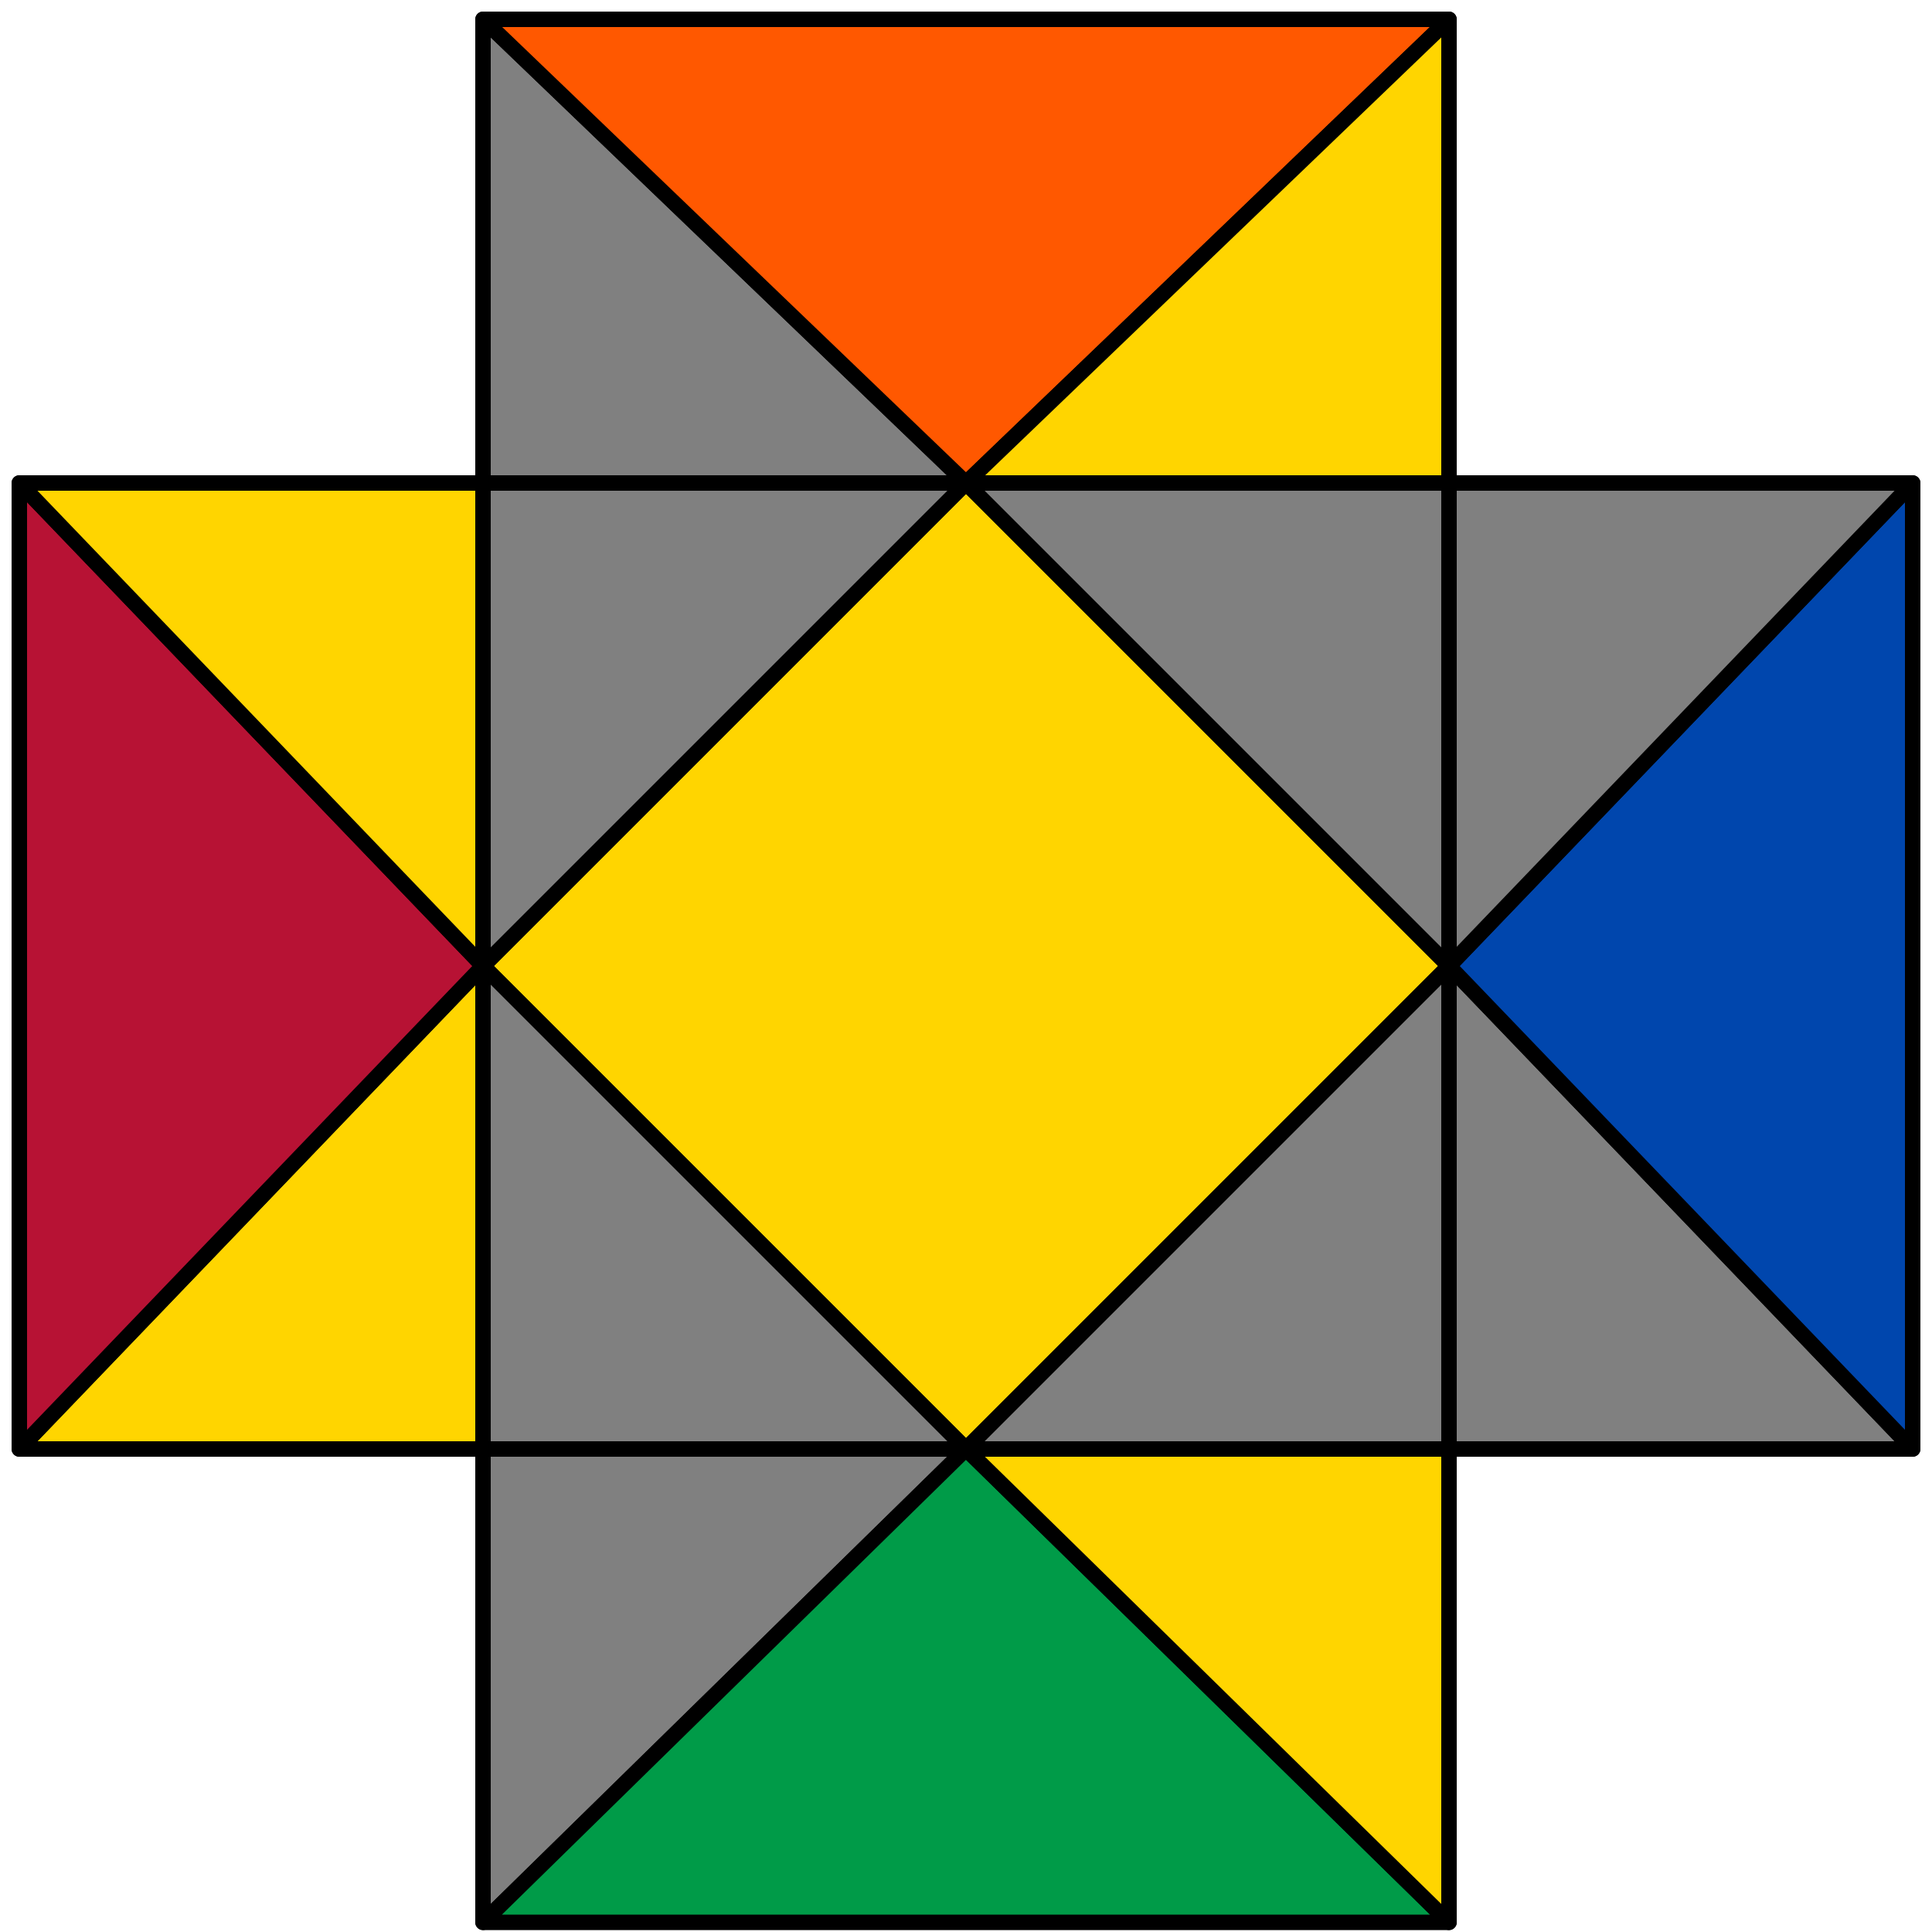
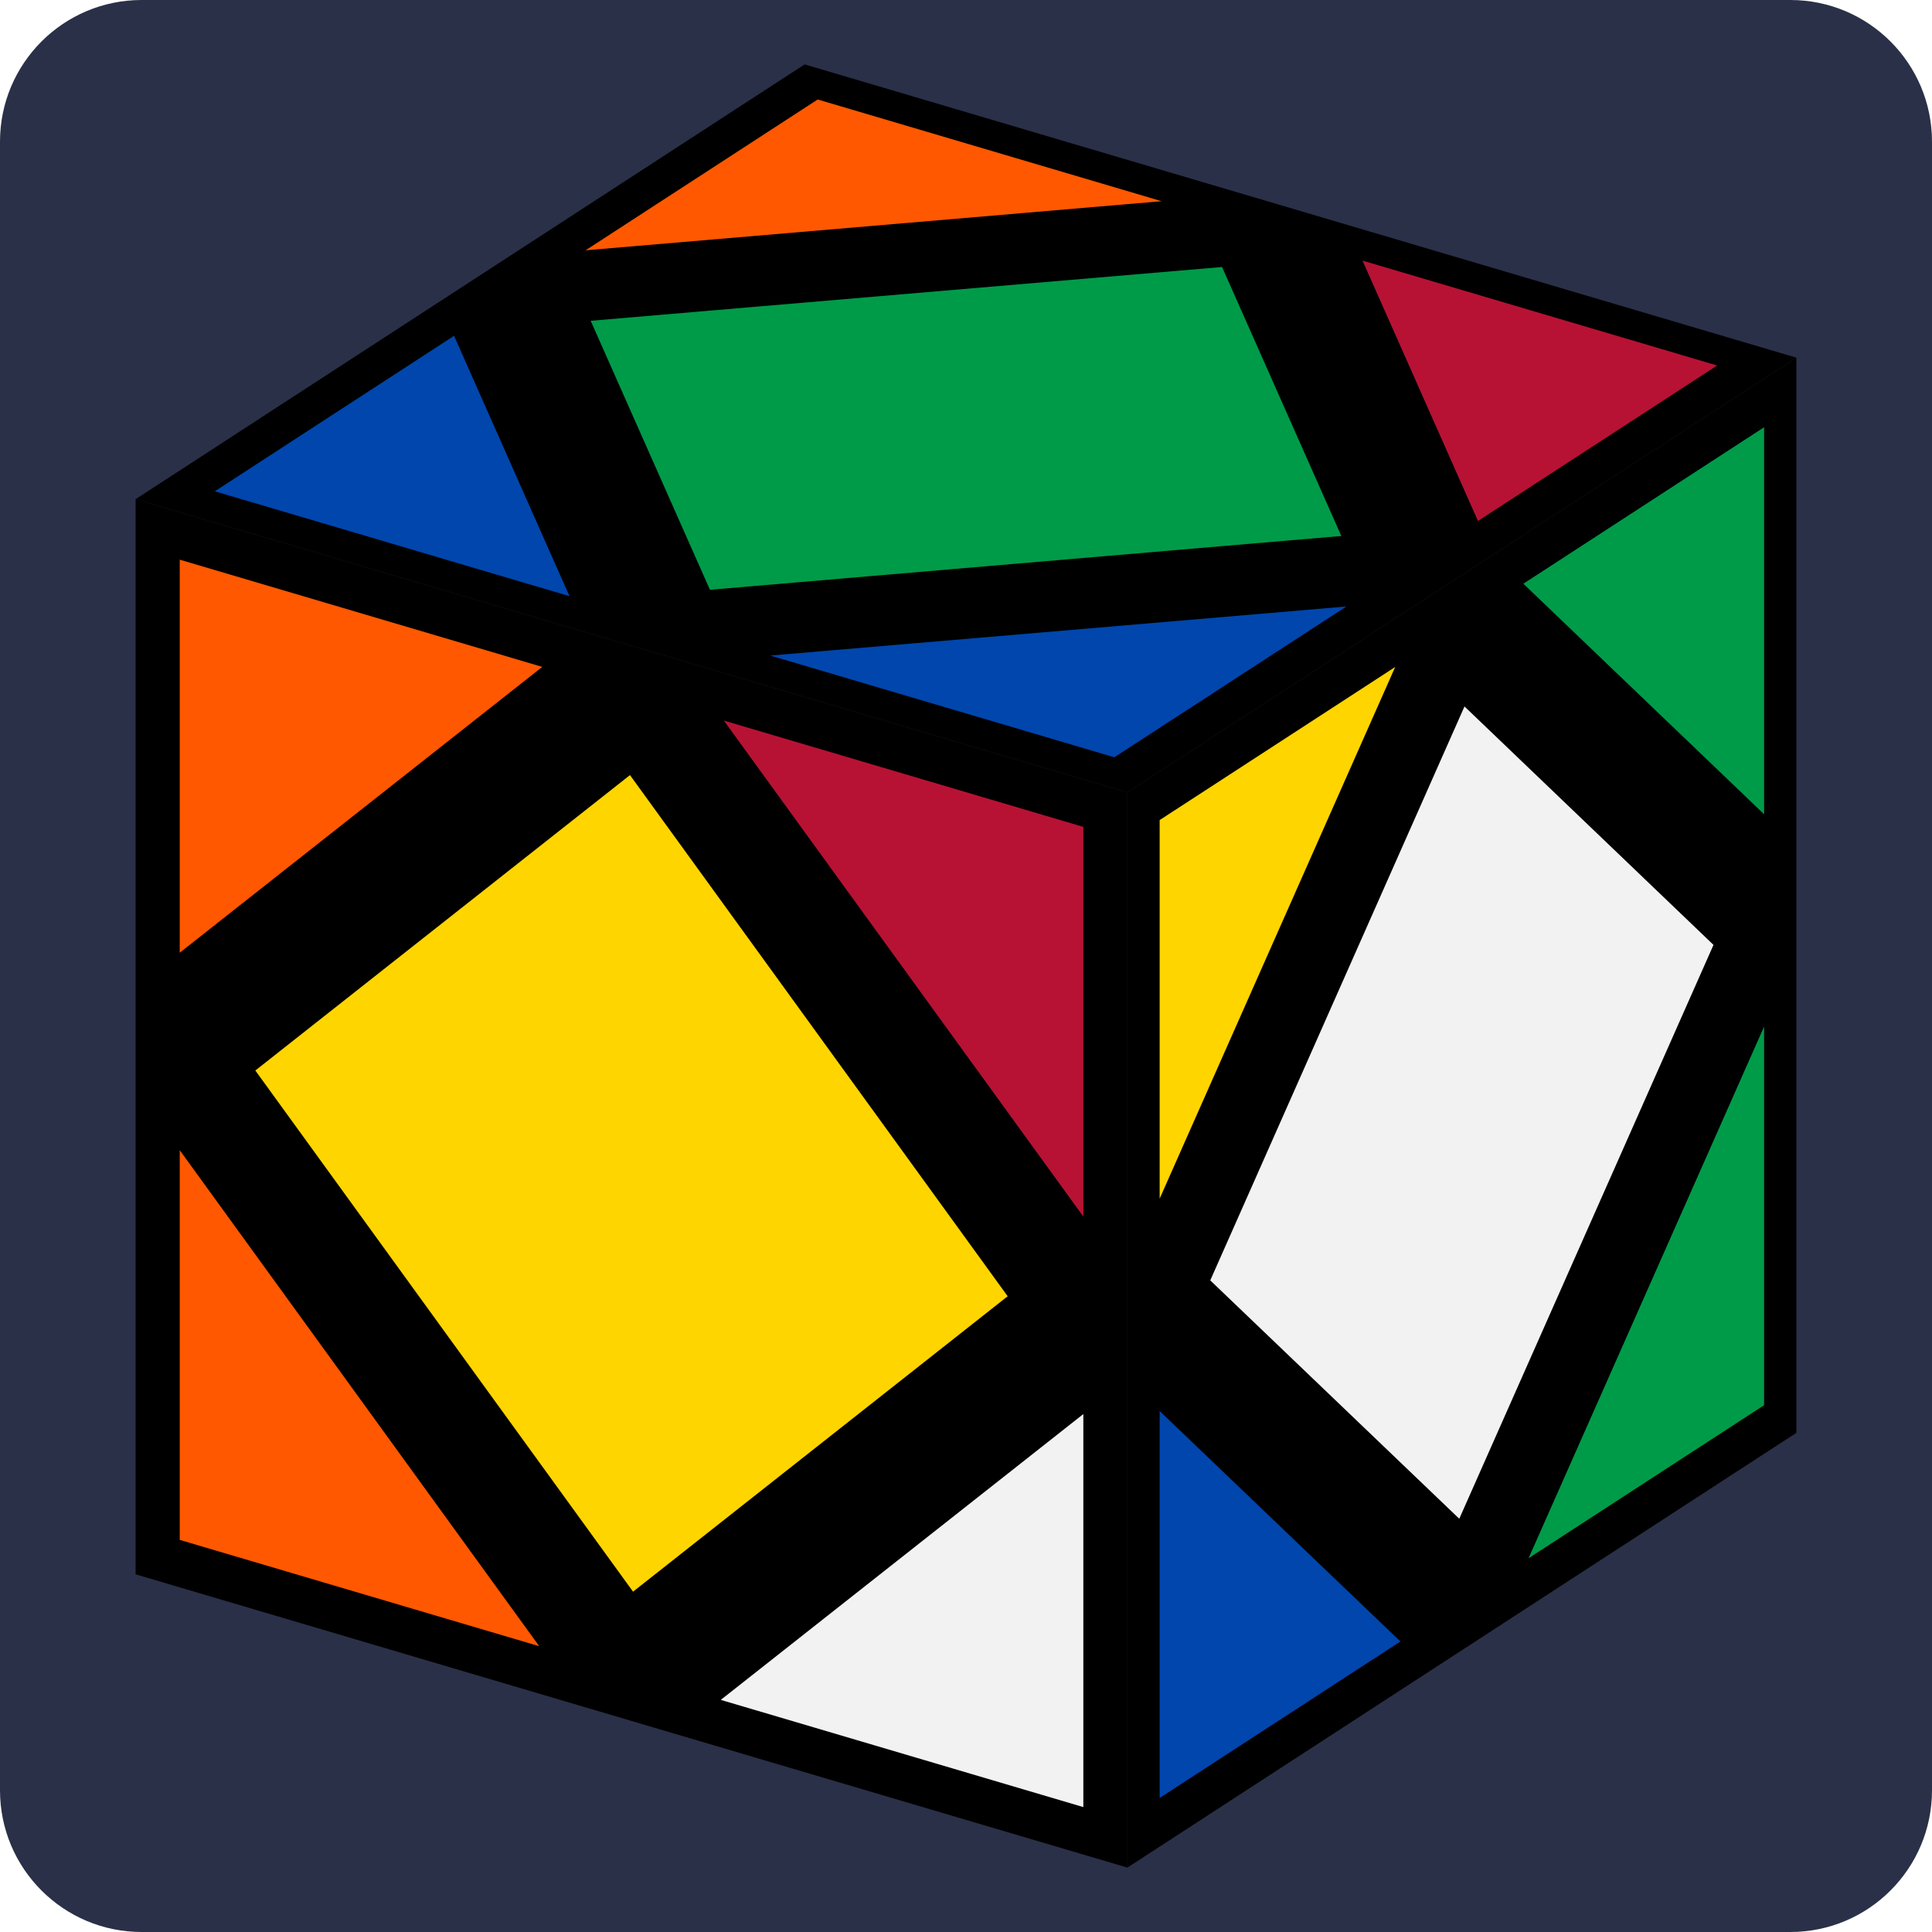
- <svg xmlns="http://www.w3.org/2000/svg" id="svg" viewBox="0 0 1000 1000" stroke="black" stroke-width="8" stroke-linejoin="round">
-   <polygon fill="#ffd500" points="500,250 750,500 500,750 250,500" />
-   <polygon fill="#808080" points="250,250 500,250 250,500" />
-   <polygon fill="#808080" points="750,250 500,250 750,500" />
-   <polygon fill="#808080" points="750,500 500,750 750,750" />
-   <polygon fill="#808080" points="250,500 500,750 250,750" />
-   <polygon fill="#808080" points="250,750 500,750 250,995" />
-   <polygon fill="#009b48" points="500,750 750,995 250,995" />
-   <polygon fill="#ffd500" points="750,750 500,750 750,995" />
-   <polygon fill="#808080" points="750,750 750,500 990,750" />
-   <polygon fill="#0046ad" points="990,750 990,250 750,500" />
-   <polygon fill="#808080" points="750,250 750,500 990,250" />
-   <polygon fill="#808080" points="250,250 500,250 250,10" />
-   <polygon fill="#ff5800" points="500,250 250,10 750,10" />
-   <polygon fill="#ffd500" points="750,250 500,250 750,10" />
-   <polygon fill="#ffd500" points="250,750 250,500 10,750" />
-   <polygon fill="#b71234" points="10,750 10,250 250,500" />
-   <polygon fill="#ffd500" points="250,250 250,500 10,250" />
+ <svg xmlns="http://www.w3.org/2000/svg" viewBox="0 0 300 300" role="img" aria-label="Sarah Adv · Sledge Sledge z' Sledge y2 Sledge z' case, Skewb">
+   <rect x="0" y="0" width="300" height="300" rx="22" fill="#2a3048" />
+   <path d="M278.94 55.54L175.06 123.04L21.06 77.51L124.94 10.00Z" fill="#000000" />
+   <path d="M175.06 290.00L175.06 123.04L21.06 77.51L21.06 244.46Z" fill="#000000" />
+   <path d="M175.06 290.00L175.06 123.04L278.94 55.54L278.94 222.49Z" fill="#000000" />
+   <path d="M126.78 14.14L86.26 40.47L186.83 31.90Z" fill="#ff5800" stroke="#000000" stroke-width="2.4" stroke-linejoin="round" />
+   <path d="M275.13 218.85L275.13 153.73L234.62 245.17Z" fill="#009b48" stroke="#000000" stroke-width="2.4" stroke-linejoin="round" />
+   <path d="M26.71 240.01L86.77 257.77L26.71 174.90Z" fill="#ff5800" stroke="#000000" stroke-width="2.4" stroke-linejoin="round" />
+   <path d="M269.48 56.34L228.97 82.67L209.42 38.58Z" fill="#b71234" stroke="#000000" stroke-width="2.4" stroke-linejoin="round" />
+   <path d="M275.13 64.13L234.62 90.46L275.13 129.25Z" fill="#009b48" stroke="#000000" stroke-width="2.4" stroke-linejoin="round" />
+   <path d="M210.06 84.28L109.49 92.85L89.94 48.76L190.51 40.19Z" fill="#009b48" stroke="#000000" stroke-width="2.4" stroke-linejoin="round" />
+   <path d="M186.49 199.10L227.00 107.65L267.51 146.44L227.00 237.88Z" fill="#f2f2f2" stroke="#000000" stroke-width="2.4" stroke-linejoin="round" />
+   <path d="M30.52 76.70L90.58 94.46L71.03 50.37Z" fill="#0046ad" stroke="#000000" stroke-width="2.4" stroke-linejoin="round" />
+   <path d="M26.71 85.30L86.77 103.06L26.71 150.41Z" fill="#ff5800" stroke="#000000" stroke-width="2.4" stroke-linejoin="round" />
+   <path d="M178.87 281.40L178.87 216.29L219.38 255.07Z" fill="#0046ad" stroke="#000000" stroke-width="2.4" stroke-linejoin="round" />
+   <path d="M158.12 201.51L98.06 118.64L38.00 166.00L98.06 248.87Z" fill="#ffd500" stroke="#000000" stroke-width="2.4" stroke-linejoin="round" />
+   <path d="M169.42 282.21L169.42 217.10L109.36 264.45Z" fill="#f2f2f2" stroke="#000000" stroke-width="2.4" stroke-linejoin="round" />
+   <path d="M173.22 118.90L113.17 101.14L213.74 92.57Z" fill="#0046ad" stroke="#000000" stroke-width="2.4" stroke-linejoin="round" />
+   <path d="M178.87 126.69L219.38 100.36L178.87 191.80Z" fill="#ffd500" stroke="#000000" stroke-width="2.4" stroke-linejoin="round" />
+   <path d="M169.42 127.50L169.42 192.61L109.36 109.74Z" fill="#b71234" stroke="#000000" stroke-width="2.4" stroke-linejoin="round" />
</svg>
